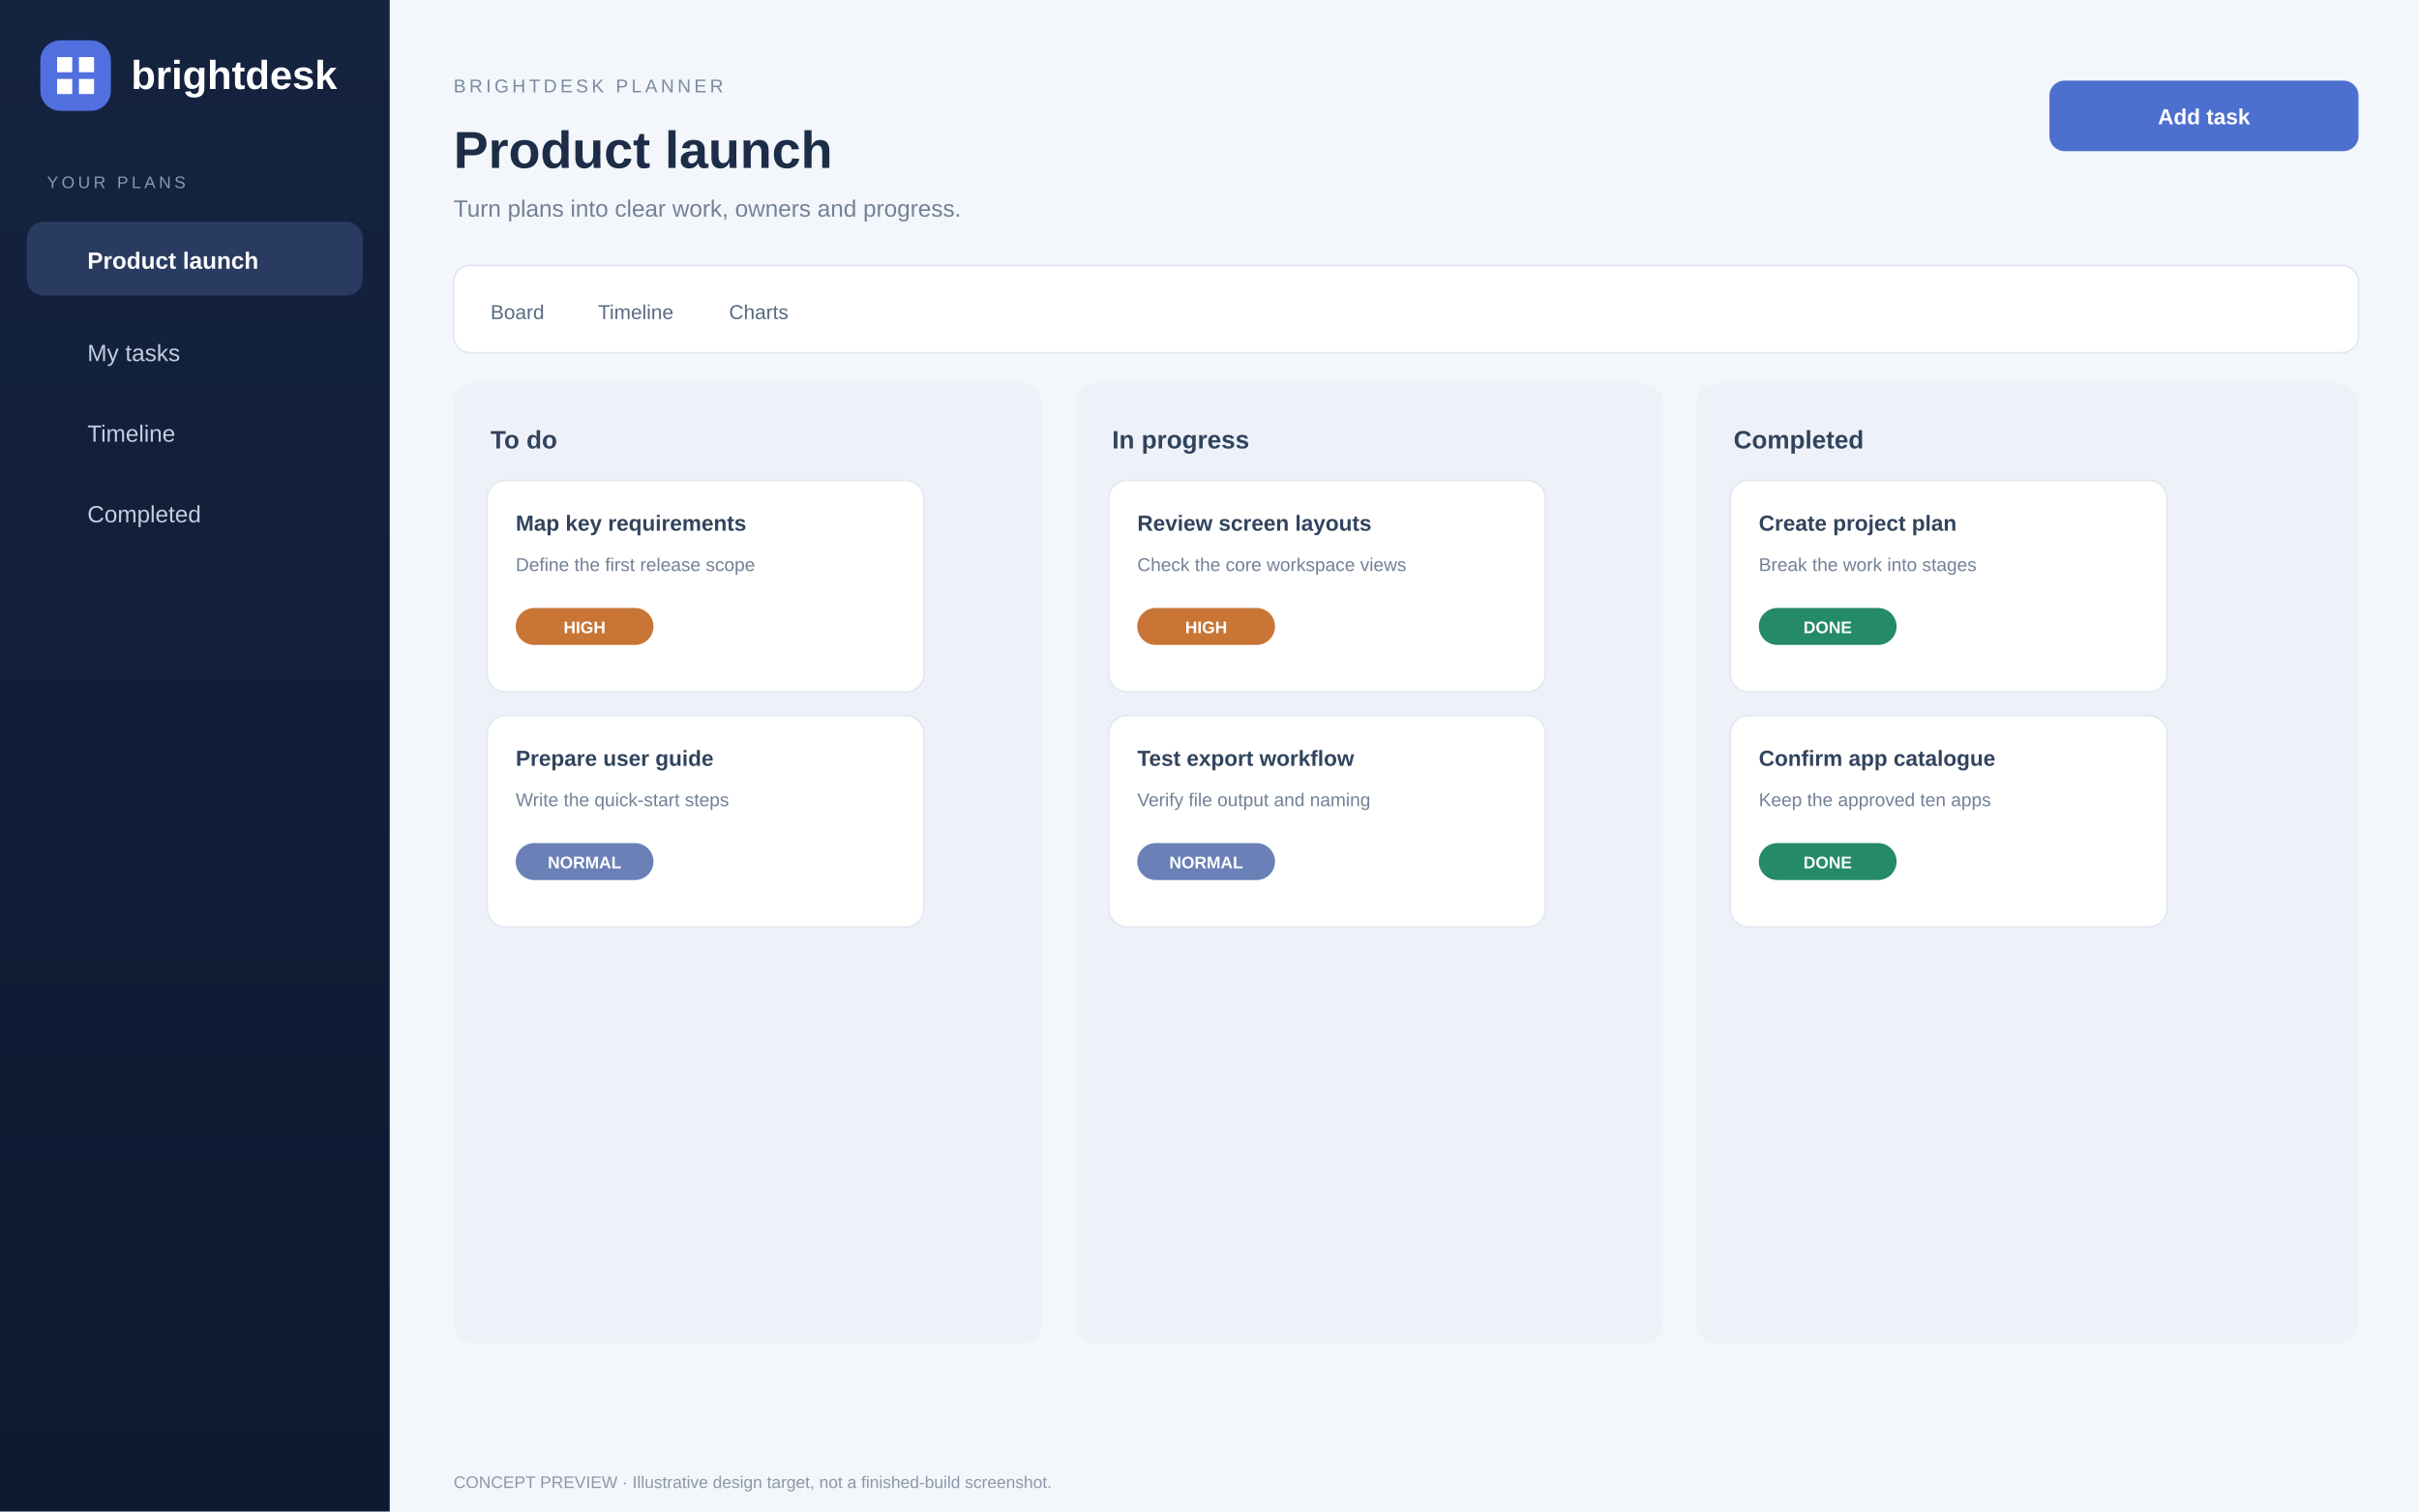
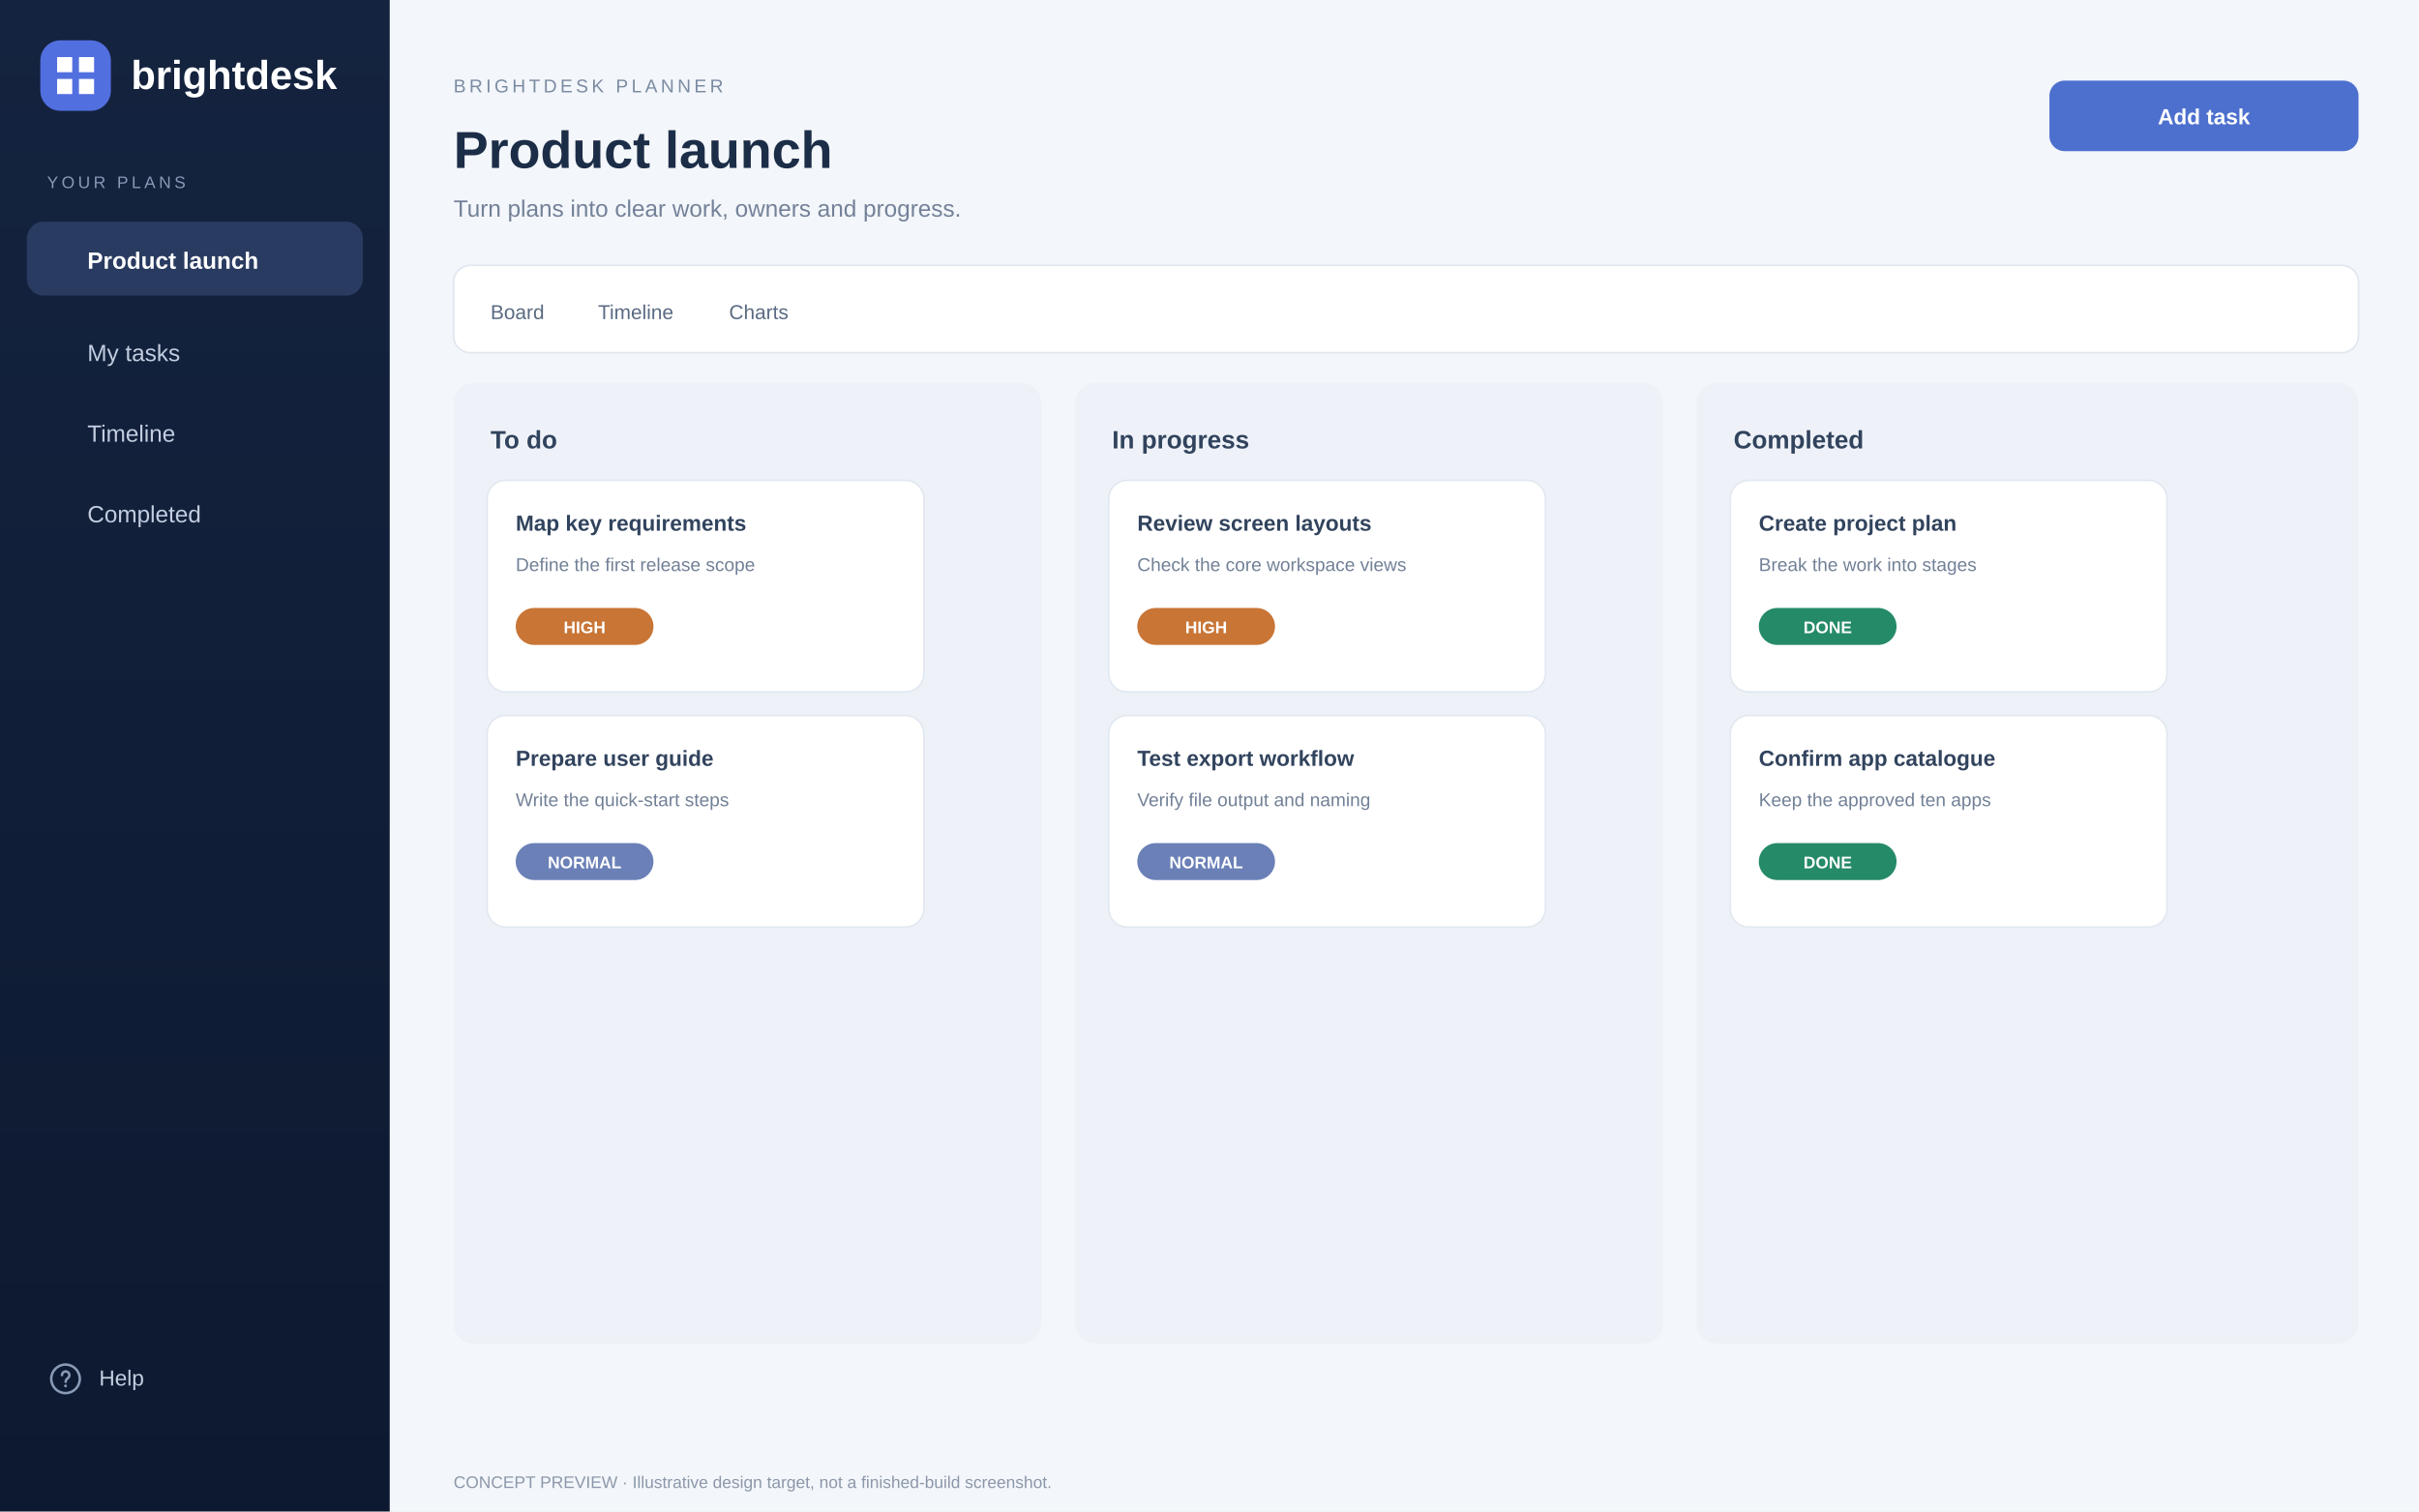
<svg xmlns="http://www.w3.org/2000/svg" width="1440" height="900" viewBox="0 0 1440 900" role="img" aria-labelledby="t d">
  <defs>
    <linearGradient id="s" x2="0" y2="1">
      <stop stop-color="#14233F" />
      <stop offset="1" stop-color="#0D1930" />
    </linearGradient>
    <filter id="sh">
      <feDropShadow dy="8" stdDeviation="12" flood-color="#1C2D49" flood-opacity=".1" />
    </filter>
  </defs>
  <rect width="1440" height="900" fill="#F3F6FA" />
  <rect width="232" height="900" fill="url(#s)" />
  <rect x="24" y="24" width="42" height="42" rx="12" fill="#526FE0" />
  <path d="M34 34h9v9h-9zm13 0h9v9h-9zM34 47h9v9h-9zm13 0h9v9h-9z" fill="#fff" />
  <text x="78" y="53" font-family="Arial" font-size="24" font-weight="700" fill="#fff">brightdesk</text>
  <text x="28" y="112" font-family="Arial" font-size="10" letter-spacing="2" fill="#899AB6">YOUR PLANS</text>
  <rect x="16" y="132" width="200" height="44" rx="10" fill="#293B60" />
  <text x="52" y="160" font-family="Arial" font-size="14" font-weight="700" fill="#fff">Product launch</text>
  <text x="52" y="215" font-family="Arial" font-size="14" fill="#C3CDE0">My tasks</text>
  <text x="52" y="263" font-family="Arial" font-size="14" fill="#C3CDE0">Timeline</text>
  <text x="52" y="311" font-family="Arial" font-size="14" fill="#C3CDE0">Completed</text>
  <text x="270" y="55" font-family="Arial" font-size="11" letter-spacing="2" fill="#7A8AA1">BRIGHTDESK PLANNER</text>
  <text x="270" y="100" font-family="Arial" font-size="31" font-weight="700" fill="#1C2D47">Product launch</text>
  <text x="270" y="129" font-family="Arial" font-size="14" fill="#738198">Turn plans into clear work, owners and progress.</text>
  <rect x="1220" y="48" width="184" height="42" rx="9" fill="#4D70CF" />
  <text x="1312" y="74" text-anchor="middle" font-family="Arial" font-size="13" font-weight="700" fill="#fff">Add task</text>
  <rect x="270" y="158" width="1134" height="52" rx="10" fill="#fff" stroke="#E1E7F0" />
  <text x="292" y="190" font-family="Arial" font-size="12" fill="#596A82">Board</text>
  <text x="356" y="190" font-family="Arial" font-size="12" fill="#596A82">Timeline</text>
  <text x="434" y="190" font-family="Arial" font-size="12" fill="#596A82">Charts</text>
  <rect x="270" y="228" width="350" height="572" rx="12" fill="#EEF2F8" />
  <rect x="640" y="228" width="350" height="572" rx="12" fill="#EEF2F8" />
  <rect x="1010" y="228" width="394" height="572" rx="12" fill="#EEF2F8" />
  <text x="292" y="267" font-family="Arial" font-size="15" font-weight="700" fill="#31435D">To do</text>
  <text x="662" y="267" font-family="Arial" font-size="15" font-weight="700" fill="#31435D">In progress</text>
  <text x="1032" y="267" font-family="Arial" font-size="15" font-weight="700" fill="#31435D">Completed</text>
  <rect x="290" y="286" width="260" height="126" rx="11" fill="#fff" stroke="#E2E8F0" />
  <text x="307" y="316" font-family="Arial" font-size="13" font-weight="700" fill="#31435D">Map key requirements</text>
  <text x="307" y="340" font-family="Arial" font-size="11" fill="#718096">Define the first release scope</text>
  <rect x="307" y="362" width="82" height="22" rx="11" fill="#C87536" />
  <text x="348" y="377" text-anchor="middle" font-family="Arial" font-size="10" font-weight="700" fill="#fff">HIGH</text>
  <rect x="290" y="426" width="260" height="126" rx="11" fill="#fff" stroke="#E2E8F0" />
  <text x="307" y="456" font-family="Arial" font-size="13" font-weight="700" fill="#31435D">Prepare user guide</text>
  <text x="307" y="480" font-family="Arial" font-size="11" fill="#718096">Write the quick-start steps</text>
  <rect x="307" y="502" width="82" height="22" rx="11" fill="#6A80B7" />
  <text x="348" y="517" text-anchor="middle" font-family="Arial" font-size="10" font-weight="700" fill="#fff">NORMAL</text>
  <rect x="660" y="286" width="260" height="126" rx="11" fill="#fff" stroke="#E2E8F0" />
  <text x="677" y="316" font-family="Arial" font-size="13" font-weight="700" fill="#31435D">Review screen layouts</text>
  <text x="677" y="340" font-family="Arial" font-size="11" fill="#718096">Check the core workspace views</text>
  <rect x="677" y="362" width="82" height="22" rx="11" fill="#C87536" />
  <text x="718" y="377" text-anchor="middle" font-family="Arial" font-size="10" font-weight="700" fill="#fff">HIGH</text>
  <rect x="660" y="426" width="260" height="126" rx="11" fill="#fff" stroke="#E2E8F0" />
  <text x="677" y="456" font-family="Arial" font-size="13" font-weight="700" fill="#31435D">Test export workflow</text>
  <text x="677" y="480" font-family="Arial" font-size="11" fill="#718096">Verify file output and naming</text>
  <rect x="677" y="502" width="82" height="22" rx="11" fill="#6A80B7" />
  <text x="718" y="517" text-anchor="middle" font-family="Arial" font-size="10" font-weight="700" fill="#fff">NORMAL</text>
  <rect x="1030" y="286" width="260" height="126" rx="11" fill="#fff" stroke="#E2E8F0" />
  <text x="1047" y="316" font-family="Arial" font-size="13" font-weight="700" fill="#31435D">Create project plan</text>
  <text x="1047" y="340" font-family="Arial" font-size="11" fill="#718096">Break the work into stages</text>
  <rect x="1047" y="362" width="82" height="22" rx="11" fill="#258A68" />
  <text x="1088" y="377" text-anchor="middle" font-family="Arial" font-size="10" font-weight="700" fill="#fff">DONE</text>
  <rect x="1030" y="426" width="260" height="126" rx="11" fill="#fff" stroke="#E2E8F0" />
  <text x="1047" y="456" font-family="Arial" font-size="13" font-weight="700" fill="#31435D">Confirm app catalogue</text>
  <text x="1047" y="480" font-family="Arial" font-size="11" fill="#718096">Keep the approved ten apps</text>
  <rect x="1047" y="502" width="82" height="22" rx="11" fill="#258A68" />
  <text x="1088" y="517" text-anchor="middle" font-family="Arial" font-size="10" font-weight="700" fill="#fff">DONE</text>
  <text x="270" y="886" font-family="Arial" font-size="10" fill="#8B97A9">CONCEPT PREVIEW · Illustrative design target, not a finished-build screenshot.</text>
+   <g id="brightdesk-help-navigation" transform="translate(28 810)">
+     <circle cx="11" cy="11" r="8.5" fill="none" stroke="#899AB6" stroke-width="1.5" />
+     <path d="M8.9 8.8a2.2 2.2 0 1 1 3.8 1.5c-1 .8-1.6 1.3-1.6 2.5" fill="none" stroke="#899AB6" stroke-width="1.5" stroke-linecap="round" />
+     <circle cx="11" cy="15.2" r=".85" fill="#899AB6" />
+     <text x="31" y="15" font-family="Arial, sans-serif" font-size="13" fill="#C3CFE0">Help</text>
+   </g>
</svg>
